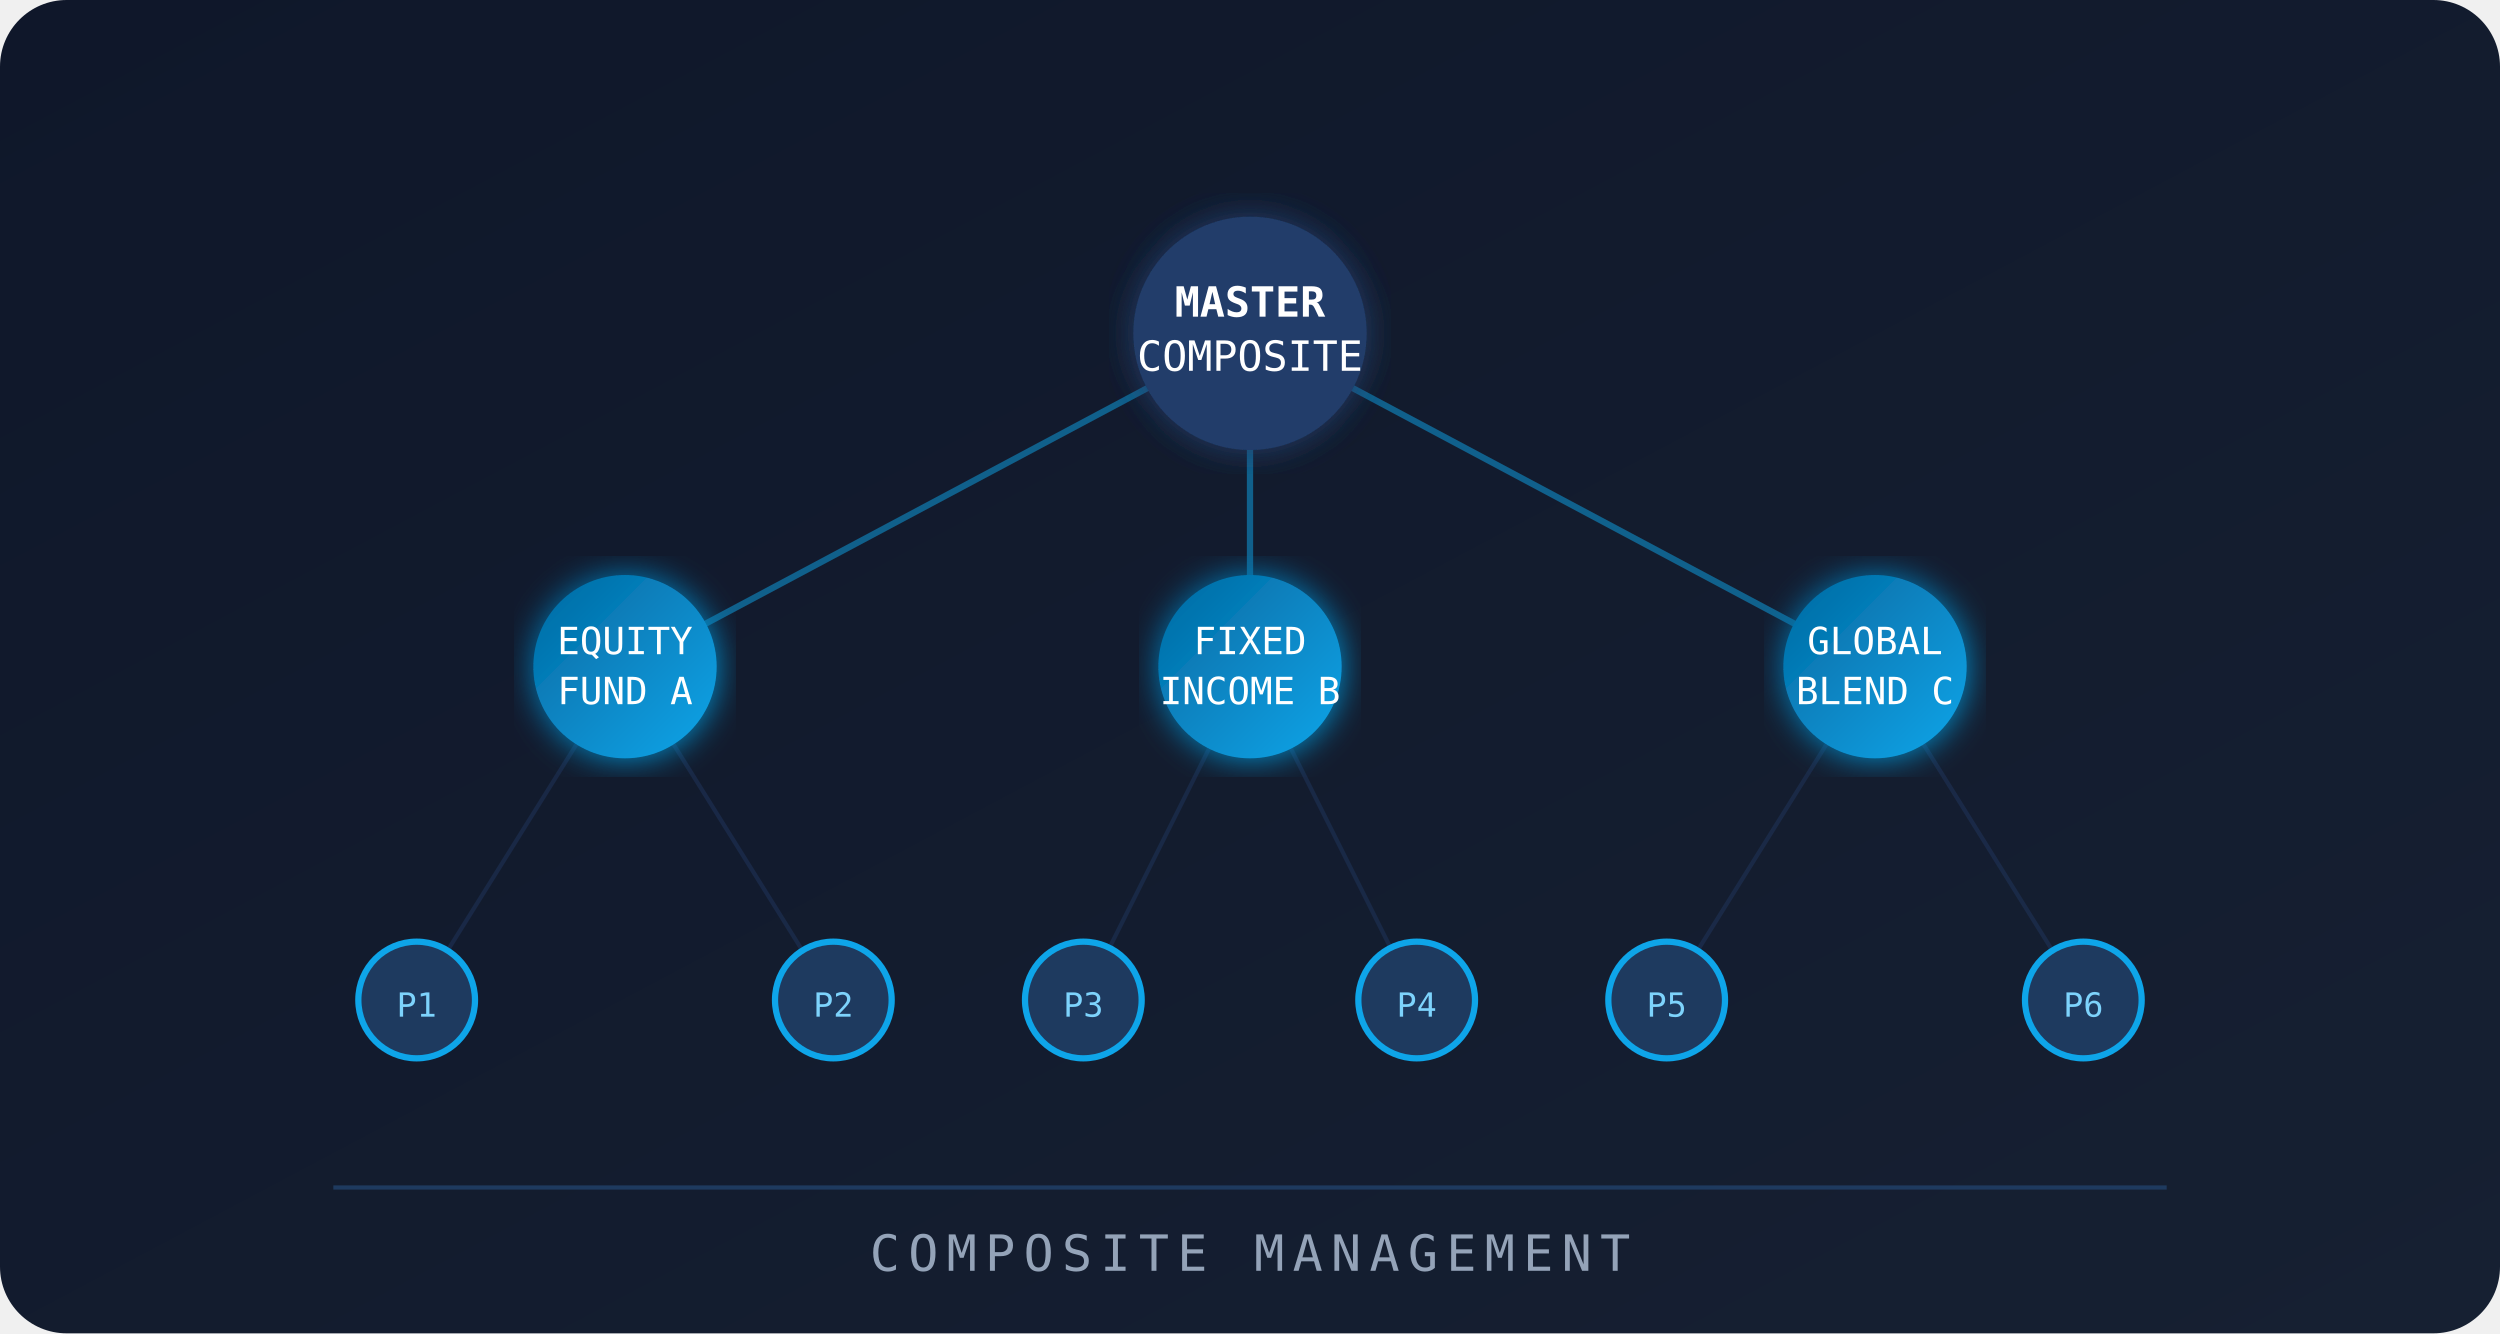
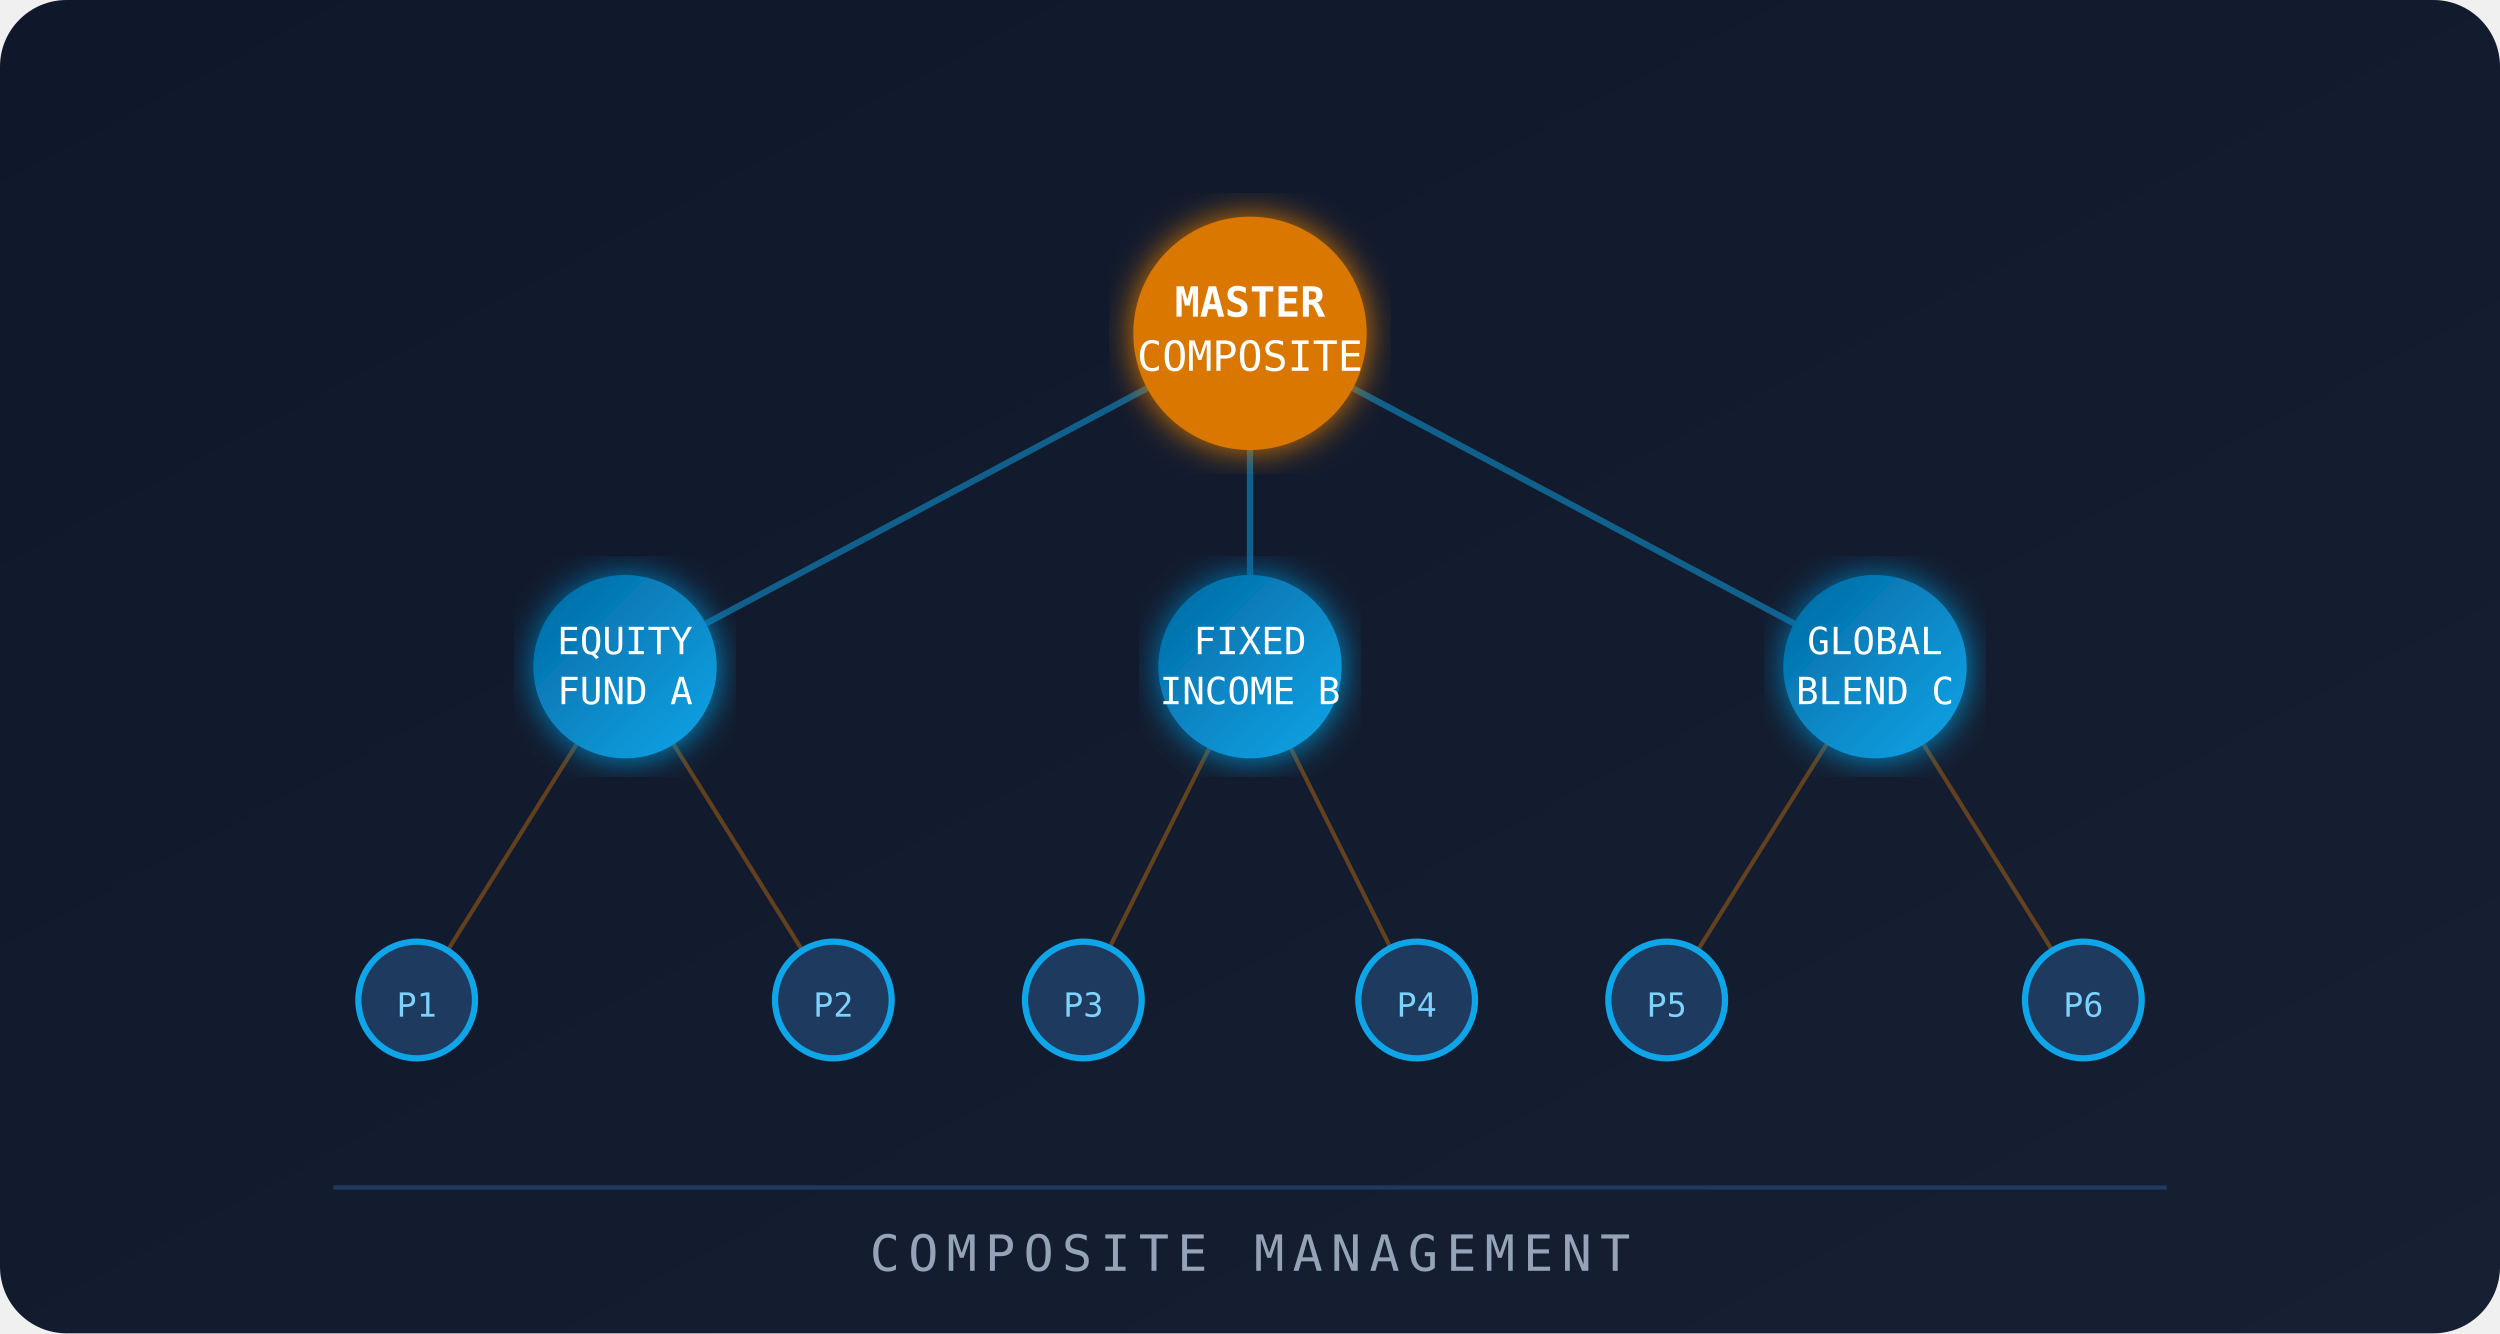
<svg xmlns="http://www.w3.org/2000/svg" width="600" height="320" viewBox="0 0 600 320">
  <defs>
    <linearGradient id="bg2" x1="0%" y1="0%" x2="100%" y2="100%">
      <stop offset="0%" style="stop-color:#0f172a" />
      <stop offset="100%" style="stop-color:#162032" />
    </linearGradient>
    <linearGradient id="nodeGrad" x1="0%" y1="0%" x2="100%" y2="100%">
-       <stop offset="0%" style="stop-color:#233c6a" />
-       <stop offset="100%" style="stop-color:#233c6a" />
+       <stop offset="0%" style="stop-color:#d97706" />
+       <stop offset="100%" style="stop-color:#d97706" />
    </linearGradient>
    <linearGradient id="nodeGrad2" x1="0%" y1="0%" x2="100%" y2="100%">
      <stop offset="0%" style="stop-color:#0369a1" />
      <stop offset="100%" style="stop-color:#0ea5e9" />
    </linearGradient>
    <filter id="glow2">
      <feGaussianBlur stdDeviation="4" result="coloredBlur" />
      <feMerge>
        <feMergeNode in="coloredBlur" />
        <feMergeNode in="SourceGraphic" />
      </feMerge>
    </filter>
  </defs>
  <rect width="600" height="320" fill="url(#bg2)" rx="16" />
  <line x1="300" y1="80" x2="150" y2="160" stroke="#0ea5e9" stroke-width="1.5" opacity="0.5" />
  <line x1="300" y1="80" x2="300" y2="160" stroke="#0ea5e9" stroke-width="1.5" opacity="0.5" />
  <line x1="300" y1="80" x2="450" y2="160" stroke="#0ea5e9" stroke-width="1.5" opacity="0.5" />
-   <line x1="150" y1="160" x2="100" y2="240" stroke="#233c6a" stroke-width="1" opacity="0.4" />
-   <line x1="150" y1="160" x2="200" y2="240" stroke="#233c6a" stroke-width="1" opacity="0.4" />
-   <line x1="300" y1="160" x2="260" y2="240" stroke="#233c6a" stroke-width="1" opacity="0.4" />
-   <line x1="300" y1="160" x2="340" y2="240" stroke="#233c6a" stroke-width="1" opacity="0.4" />
-   <line x1="450" y1="160" x2="400" y2="240" stroke="#233c6a" stroke-width="1" opacity="0.4" />
-   <line x1="450" y1="160" x2="500" y2="240" stroke="#233c6a" stroke-width="1" opacity="0.4" />
+   <line x1="150" y1="160" x2="100" y2="240" stroke="#d97706" stroke-width="1" opacity="0.4" />
+   <line x1="150" y1="160" x2="200" y2="240" stroke="#d97706" stroke-width="1" opacity="0.4" />
+   <line x1="300" y1="160" x2="260" y2="240" stroke="#d97706" stroke-width="1" opacity="0.4" />
+   <line x1="300" y1="160" x2="340" y2="240" stroke="#d97706" stroke-width="1" opacity="0.4" />
+   <line x1="450" y1="160" x2="400" y2="240" stroke="#d97706" stroke-width="1" opacity="0.4" />
+   <line x1="450" y1="160" x2="500" y2="240" stroke="#d97706" stroke-width="1" opacity="0.4" />
  <circle cx="300" cy="80" r="28" fill="url(#nodeGrad)" filter="url(#glow2)" />
  <text x="300" y="76" fill="white" font-size="10" font-family="monospace" text-anchor="middle" font-weight="bold">MASTER</text>
  <text x="300" y="89" fill="white" font-size="10" font-family="monospace" text-anchor="middle">COMPOSITE</text>
  <circle cx="150" cy="160" r="22" fill="url(#nodeGrad2)" filter="url(#glow2)" />
  <text x="150" y="157" fill="white" font-size="9" font-family="monospace" text-anchor="middle">EQUITY</text>
  <text x="150" y="169" fill="white" font-size="9" font-family="monospace" text-anchor="middle">FUND A</text>
  <circle cx="300" cy="160" r="22" fill="url(#nodeGrad2)" filter="url(#glow2)" />
  <text x="300" y="157" fill="white" font-size="9" font-family="monospace" text-anchor="middle">FIXED</text>
  <text x="300" y="169" fill="white" font-size="9" font-family="monospace" text-anchor="middle">INCOME B</text>
  <circle cx="450" cy="160" r="22" fill="url(#nodeGrad2)" filter="url(#glow2)" />
  <text x="450" y="157" fill="white" font-size="9" font-family="monospace" text-anchor="middle">GLOBAL</text>
  <text x="450" y="169" fill="white" font-size="9" font-family="monospace" text-anchor="middle">BLEND C</text>
  <circle cx="100" cy="240" r="14" fill="#1e3a5f" stroke="#0ea5e9" stroke-width="1.5" />
  <text x="100" y="244" fill="#7dd3fc" font-size="8" font-family="monospace" text-anchor="middle">P1</text>
  <circle cx="200" cy="240" r="14" fill="#1e3a5f" stroke="#0ea5e9" stroke-width="1.5" />
  <text x="200" y="244" fill="#7dd3fc" font-size="8" font-family="monospace" text-anchor="middle">P2</text>
  <circle cx="260" cy="240" r="14" fill="#1e3a5f" stroke="#0ea5e9" stroke-width="1.5" />
  <text x="260" y="244" fill="#7dd3fc" font-size="8" font-family="monospace" text-anchor="middle">P3</text>
  <circle cx="340" cy="240" r="14" fill="#1e3a5f" stroke="#0ea5e9" stroke-width="1.5" />
  <text x="340" y="244" fill="#7dd3fc" font-size="8" font-family="monospace" text-anchor="middle">P4</text>
  <circle cx="400" cy="240" r="14" fill="#1e3a5f" stroke="#0ea5e9" stroke-width="1.5" />
  <text x="400" y="244" fill="#7dd3fc" font-size="8" font-family="monospace" text-anchor="middle">P5</text>
  <circle cx="500" cy="240" r="14" fill="#1e3a5f" stroke="#0ea5e9" stroke-width="1.5" />
  <text x="500" y="244" fill="#7dd3fc" font-size="8" font-family="monospace" text-anchor="middle">P6</text>
  <line x1="80" y1="285" x2="520" y2="285" stroke="#1e3a5f" stroke-width="1" />
  <text x="300" y="305" fill="#94a3b8" font-size="12" font-family="monospace" text-anchor="middle" letter-spacing="2">COMPOSITE MANAGEMENT</text>
</svg>
